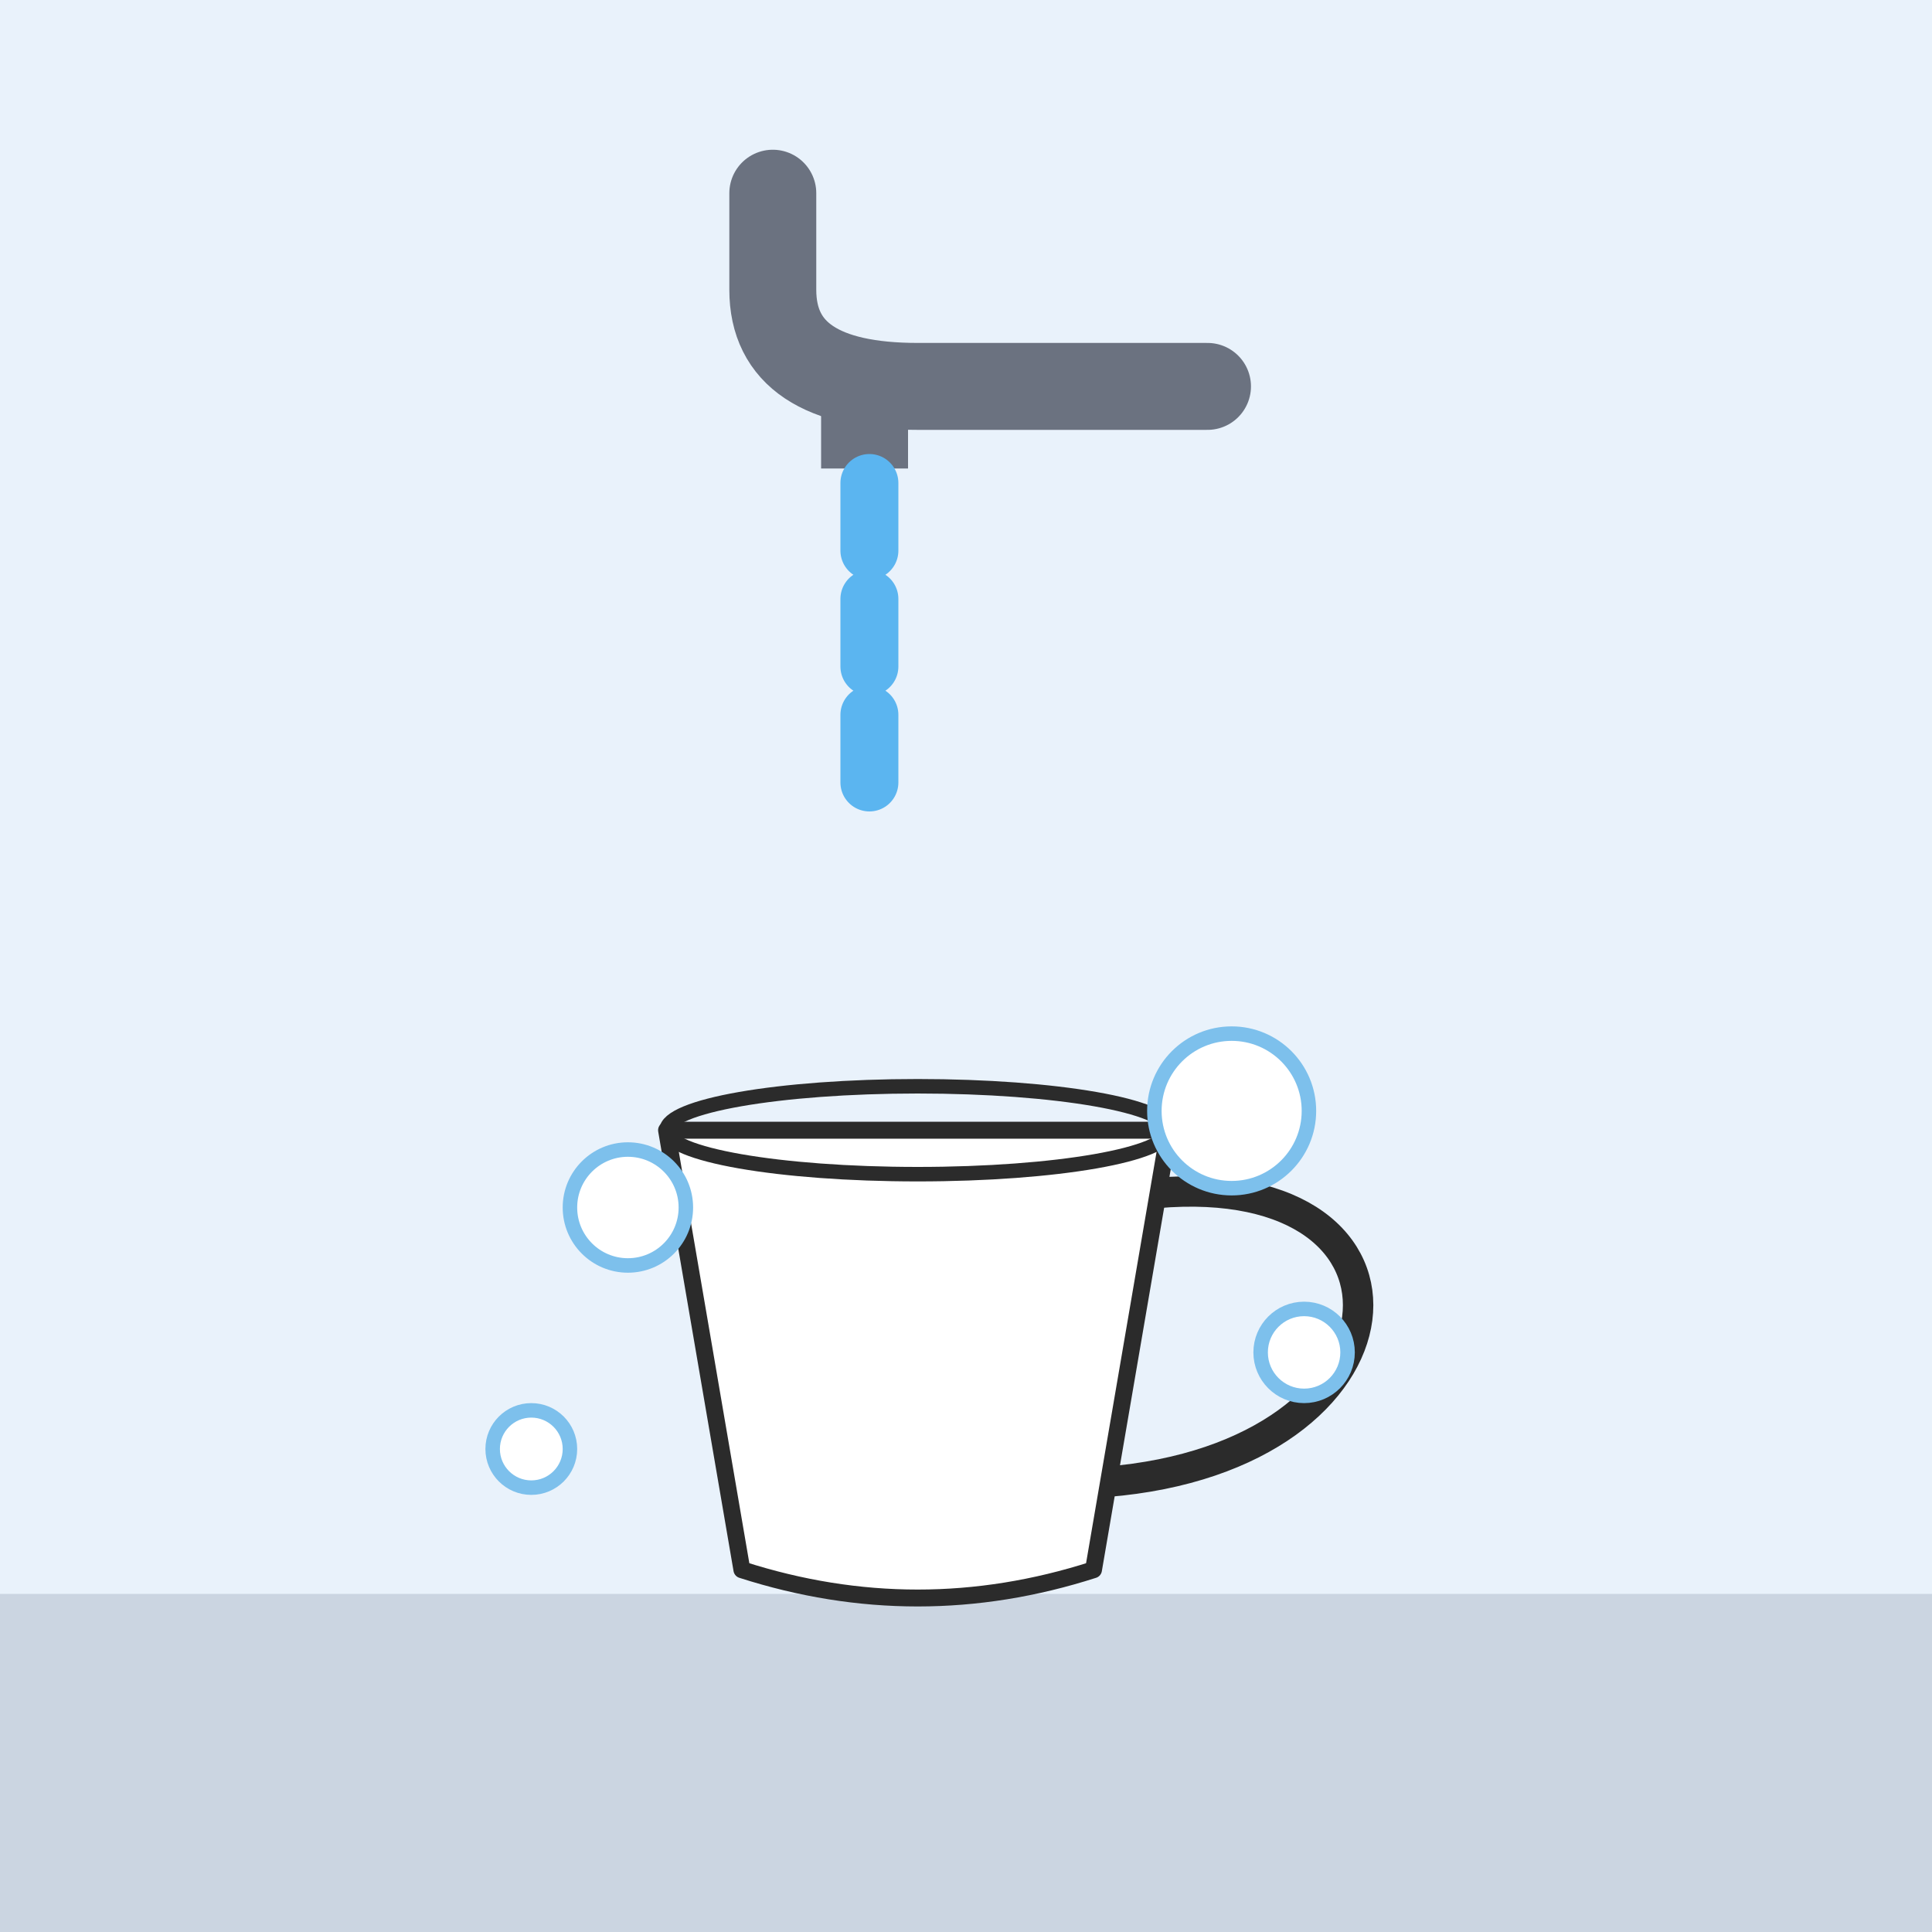
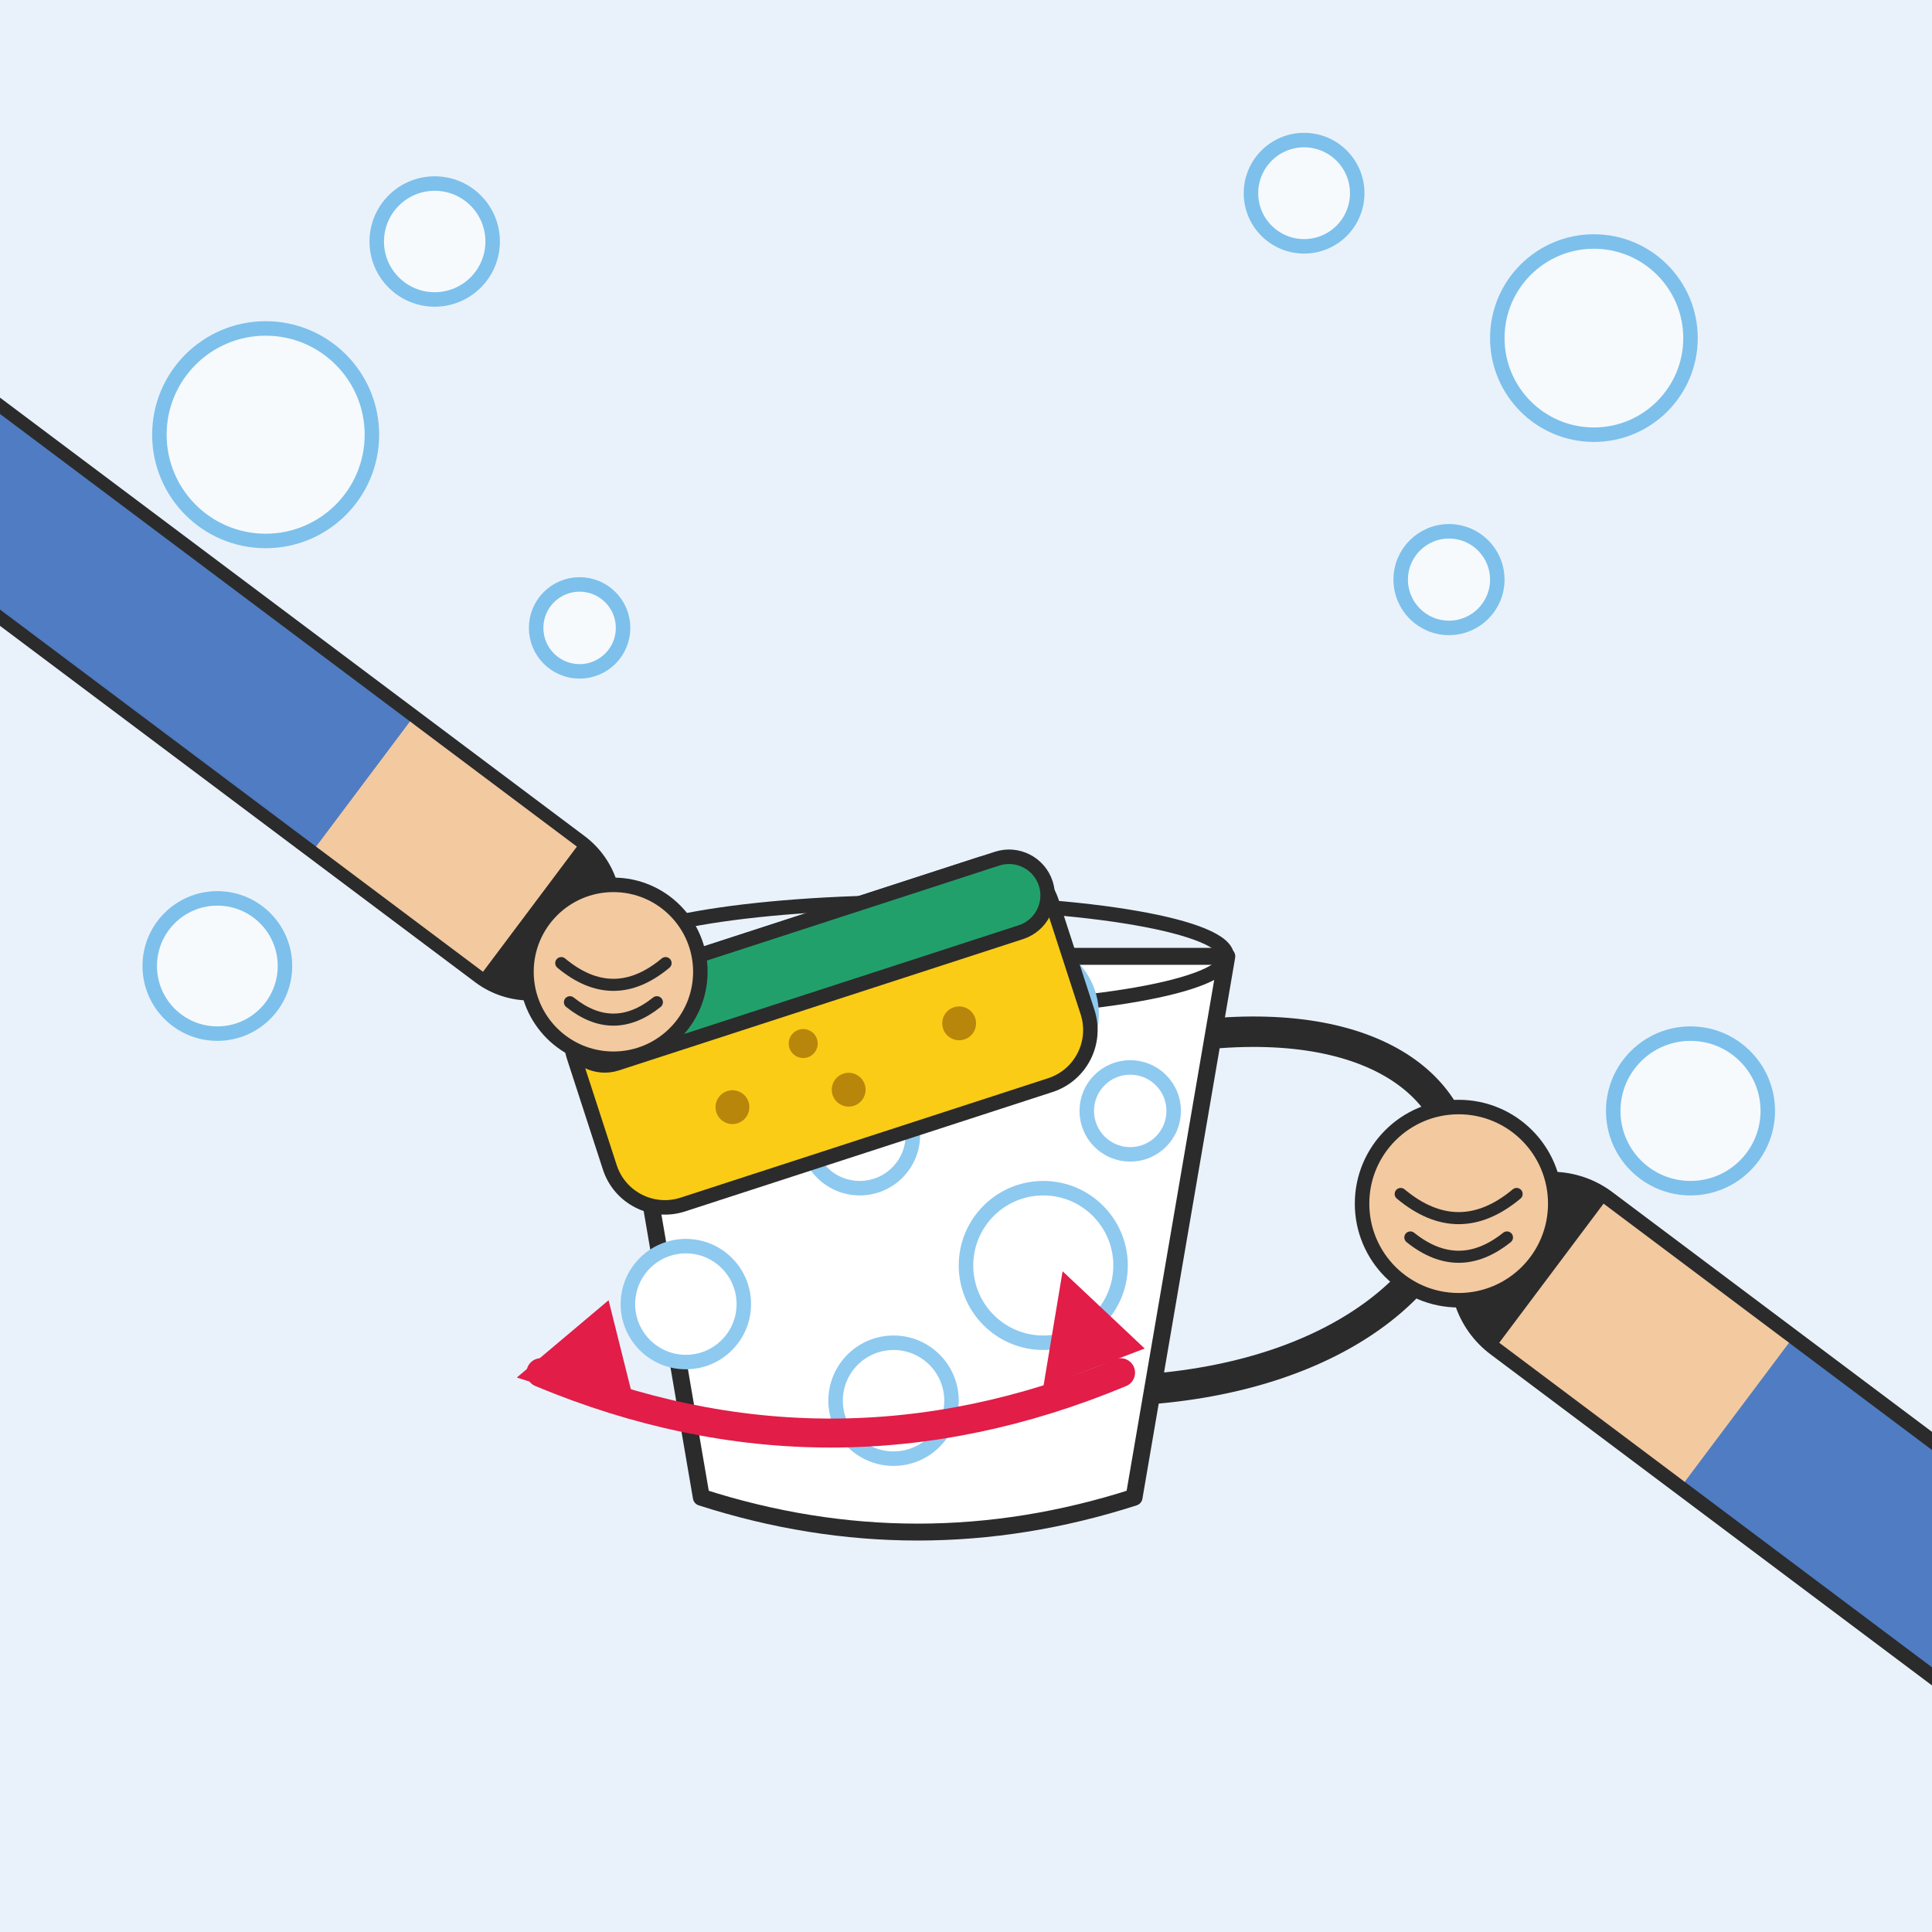
<svg xmlns="http://www.w3.org/2000/svg" viewBox="0 0 400 400" width="400" height="400">
  <rect width="400" height="400" fill="#e9f2fb" />
-   <rect x="0" y="330" width="400" height="70" fill="#cbd5e1" />
-   <path d="M160,40 L160,60 Q160,80 190,80 L250,80" fill="none" stroke="#6b7280" stroke-width="18" stroke-linecap="round" />
-   <rect x="170" y="85" width="18" height="12" fill="#6b7280" />
-   <path d="M180,100 L180,170" stroke="#5bb5f0" stroke-width="12" stroke-linecap="round" stroke-dasharray="14 10" />
+   <circle cx="55" cy="90" r="22" fill="#fff" fill-opacity=".6" stroke="#7dc0ec" stroke-width="3" />
+   <circle cx="90" cy="50" r="12" fill="#fff" fill-opacity=".6" stroke="#7dc0ec" stroke-width="3" />
+   <circle cx="330" cy="70" r="20" fill="#fff" fill-opacity=".6" stroke="#7dc0ec" stroke-width="3" />
+   <circle cx="300" cy="120" r="10" fill="#fff" fill-opacity=".6" stroke="#7dc0ec" stroke-width="3" />
+   <circle cx="45" cy="200" r="14" fill="#fff" fill-opacity=".6" stroke="#7dc0ec" stroke-width="3" />
+   <circle cx="350" cy="230" r="16" fill="#fff" fill-opacity=".6" stroke="#7dc0ec" stroke-width="3" />
+   <circle cx="120" cy="130" r="9" fill="#fff" fill-opacity=".6" stroke="#7dc0ec" stroke-width="3" />
+   <circle cx="270" cy="40" r="11" fill="#fff" fill-opacity=".6" stroke="#7dc0ec" stroke-width="3" />
  <clipPath id="c39">
-     <path d="M-40,-70 L40,-70 L28,0 Q0,9 -28,0 Z" transform="translate(190,325) rotate(0) scale(1.3,1.3)" />
+     <path d="M-40,-70 L40,-70 L28,0 Q0,9 -28,0 Z" transform="translate(190,310) rotate(0) scale(1.6,1.6)" />
  </clipPath>
-   <g transform="translate(190,325) rotate(0) scale(1.3,1.3)">
-     <path d="M38,-60 C84,-64 80,-18 30,-14" fill="none" stroke="#2b2b2b" stroke-width="4.846" stroke-linecap="round" />
+   <g transform="translate(190,310) rotate(0) scale(1.6,1.6)">
+     <path d="M38,-60 C84,-64 80,-18 30,-14" fill="none" stroke="#2b2b2b" stroke-width="3.938" stroke-linecap="round" />
    <path d="M-40,-70 L40,-70 L28,0 Q0,9 -28,0 Z" fill="#fff" />
  </g>
-   <g transform="translate(190,325) rotate(0) scale(1.3,1.3)">
-     <path d="M-40,-70 L40,-70 L28,0 Q0,9 -28,0 Z" fill="none" stroke="#2b2b2b" stroke-width="2.692" stroke-linejoin="round" />
-     <ellipse cx="0" cy="-70" rx="40" ry="7" fill="none" stroke="#2b2b2b" stroke-width="2.308" />
+   <g transform="translate(190,310) rotate(0) scale(1.6,1.6)">
+     <path d="M-40,-70 L40,-70 L28,0 Q0,9 -28,0 Z" fill="none" stroke="#2b2b2b" stroke-width="2.188" stroke-linejoin="round" />
+     <ellipse cx="0" cy="-70" rx="40" ry="7" fill="none" stroke="#2b2b2b" stroke-width="1.875" />
  </g>
-   <circle cx="130" cy="250" r="12" fill="#fff" stroke="#7dc0ec" stroke-width="3" />
-   <circle cx="255" cy="230" r="16" fill="#fff" stroke="#7dc0ec" stroke-width="3" />
-   <circle cx="270" cy="280" r="9" fill="#fff" stroke="#7dc0ec" stroke-width="3" />
-   <circle cx="110" cy="300" r="8" fill="#fff" stroke="#7dc0ec" stroke-width="3" />
+   <circle cx="155" cy="218" r="15" fill="#fff" stroke="#8ec9f0" stroke-width="3" />
+   <circle cx="178" cy="235" r="11" fill="#fff" stroke="#8ec9f0" stroke-width="3" />
+   <circle cx="212" cy="210" r="14" fill="#fff" stroke="#8ec9f0" stroke-width="3" />
+   <circle cx="142" cy="270" r="12" fill="#fff" stroke="#8ec9f0" stroke-width="3" />
+   <circle cx="216" cy="262" r="16" fill="#fff" stroke="#8ec9f0" stroke-width="3" />
+   <circle cx="185" cy="290" r="12" fill="#fff" stroke="#8ec9f0" stroke-width="3" />
+   <circle cx="234" cy="230" r="9" fill="#fff" stroke="#8ec9f0" stroke-width="3" />
+   <line x1="321.2" y1="263.6" x2="702.0" y2="549.2" stroke="#2b2b2b" stroke-width="42.0" stroke-linecap="round" />
+   <line x1="359.6" y1="292.4" x2="702.0" y2="549.2" stroke="#4f7cc2" stroke-width="36.0" stroke-linecap="round" />
+   <line x1="321.2" y1="263.6" x2="359.6" y2="292.4" stroke="#f3c9a0" stroke-width="36.0" stroke-linecap="butt" />
+   <circle cx="302.0" cy="249.2" r="20.0" fill="#f3c9a0" stroke="#2b2b2b" stroke-width="3" />
+   <path d="M290.0,247.2 q12.0,10.0 24.0,0 M292.0,256.2 q10.0,8.0 20.0,0" fill="none" stroke="#2b2b2b" stroke-width="2.5" stroke-linecap="round" />
+   <g transform="translate(172.0,214.2) rotate(-18)">
+     <rect x="-52" y="-24" width="104" height="48" rx="12" fill="#facc15" stroke="#2b2b2b" stroke-width="3" />
+     <rect x="-52" y="-24" width="104" height="16" rx="8" fill="#22a06b" stroke="#2b2b2b" stroke-width="3" />
+     <circle cx="-24" cy="8" r="3.5" fill="#b8860b" />
+     <circle cx="0" cy="12" r="3.5" fill="#b8860b" />
+     <circle cx="26" cy="6" r="3.5" fill="#b8860b" />
+     <circle cx="-6" cy="0" r="3" fill="#b8860b" />
+   </g>
+   <line x1="109.72" y1="188.24" x2="-273.0" y2="-98.8" stroke="#2b2b2b" stroke-width="37.8" stroke-linecap="round" />
+   <line x1="75.16" y1="162.32" x2="-273.0" y2="-98.8" stroke="#4f7cc2" stroke-width="32.4" stroke-linecap="round" />
+   <line x1="109.72" y1="188.24" x2="75.16" y2="162.32" stroke="#f3c9a0" stroke-width="32.4" stroke-linecap="butt" />
+   <circle cx="127.0" cy="201.2" r="18.0" fill="#f3c9a0" stroke="#2b2b2b" stroke-width="3" />
+   <path d="M116.2,199.4 q10.8,9.0 21.6,0 M118.0,207.5 q9.0,7.2 18.0,0" fill="none" stroke="#2b2b2b" stroke-width="2.5" stroke-linecap="round" />
+   <path d="M112.0,284.2 q60,25 120,0" fill="none" stroke="#e11d48" stroke-width="6" stroke-linecap="round" />
+   <polygon points="237.0,279.2 220.0,263.2 216.0,287.2" fill="#e11d48" />
+   <polygon points="107.0,285.2 126.0,269.2 132.0,293.2" fill="#e11d48" />
</svg>
